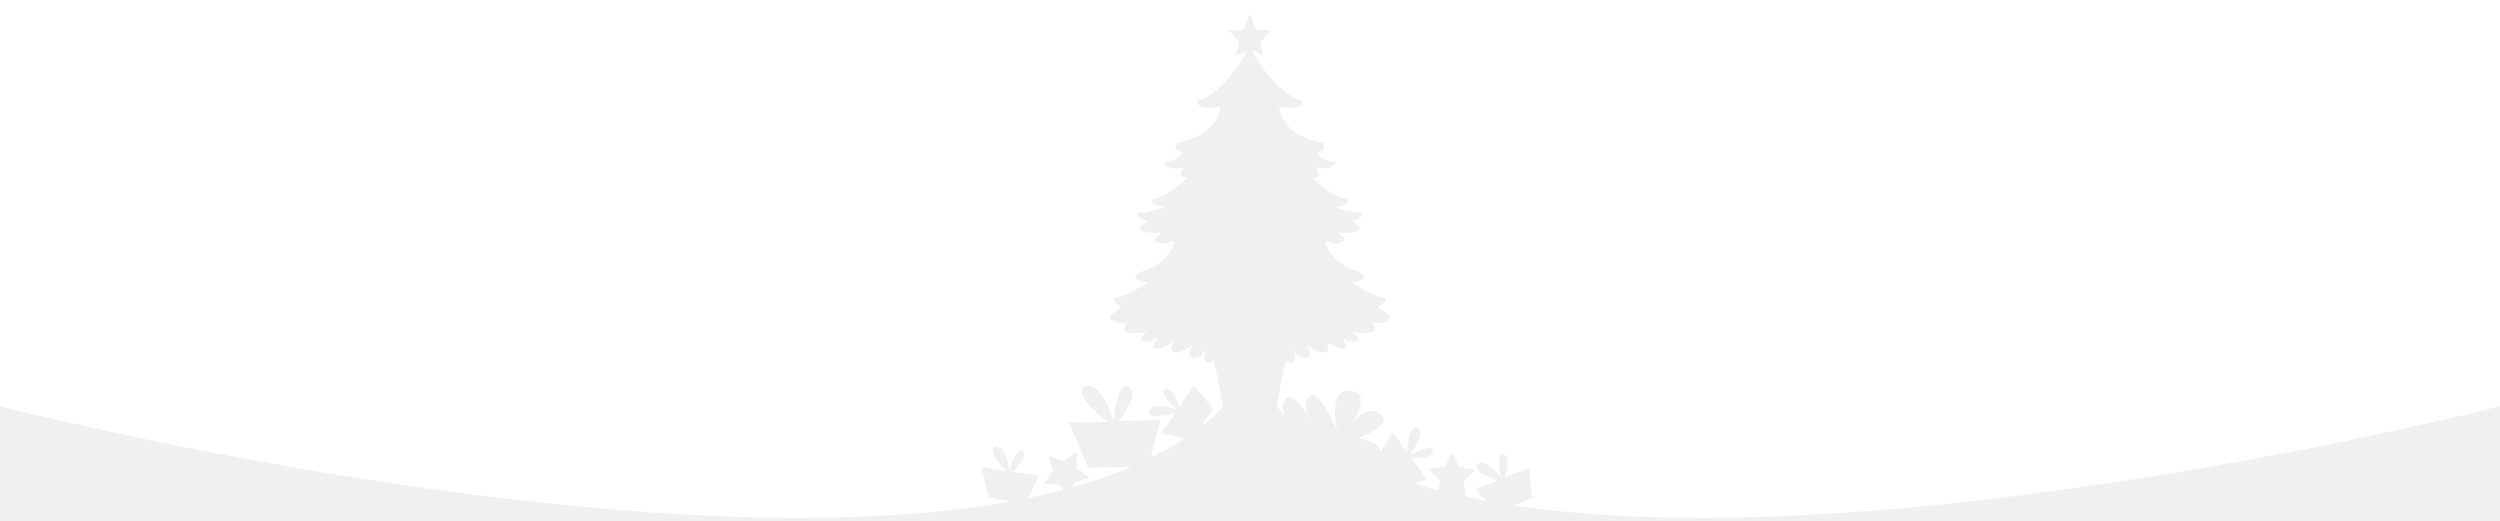
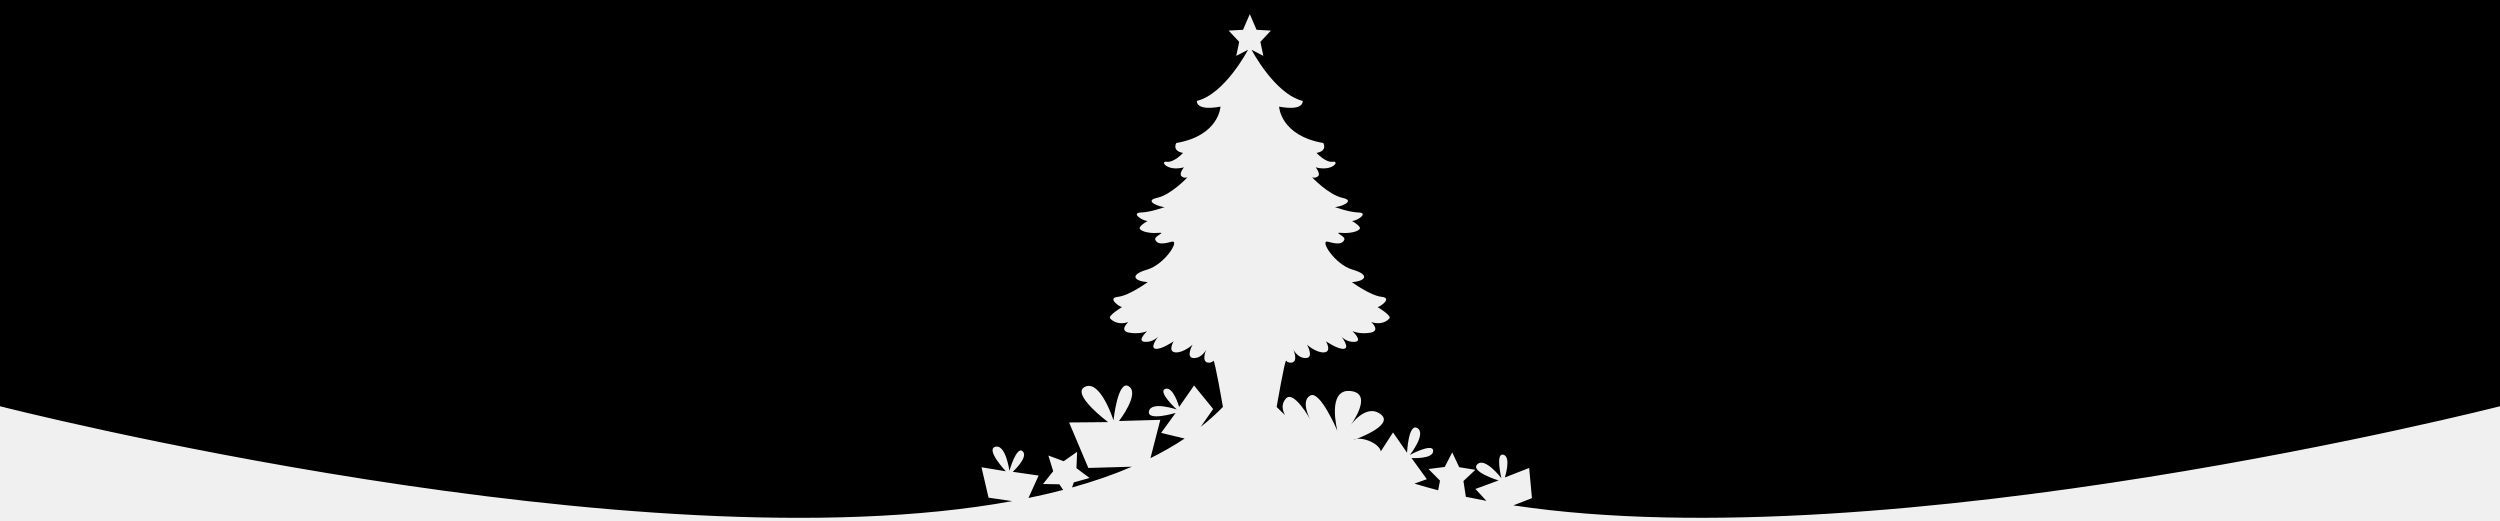
- <svg xmlns="http://www.w3.org/2000/svg" viewBox="0 0 720 150" fill="none" preserveAspectRatio="xMidYMax slice">
-   <g clip-path="url(#clip0_113_69)">
-     <path class="elementor-shape-fill" d="M414.18 141.2C411.86 140.6 409.59 139.96 407.37 139.28L410.93 138.01L406.52 131.91C406.52 131.91 412.76 132.31 412.75 129.86C412.74 127.41 406.05 131.02 406.05 131.02C406.05 131.02 410.85 124.92 408.23 123.31C405.62 121.69 405.23 130.38 405.23 130.38L401.19 124.54L397.68 129.98C397.13 127.48 391.64 125.45 389.73 126.76C389.73 126.76 401.95 122.55 397.62 119.29C393.29 116.03 388.8 122.7 388.8 122.7C388.8 122.7 395.89 113.33 388.94 112.61C381.99 111.9 385.17 124.1 385.17 124.1C385.17 124.1 380.19 112.27 377.32 113.92C374.46 115.57 377.33 120.76 377.33 120.76C377.33 120.76 372.58 112.19 370.31 114.81C368.78 116.57 369.49 118.5 370.11 119.56C369.27 118.79 368.47 118 367.68 117.2C367.68 117.2 370.05 103.34 370.43 103.89C370.8 104.44 371.63 104.46 371.63 104.46C374.18 104.51 372.48 100.67 372.48 100.67C372.48 100.67 373.73 103.22 376.12 103.12C378.52 103.02 376.42 99.28 376.42 99.28C376.42 99.28 379.17 101.73 381.41 101.48C383.65 101.23 381.86 98.29 381.86 98.29C381.86 98.29 385.5 100.79 387.15 100.44C388.8 100.09 386.3 96.9 386.3 96.9C386.3 96.9 387.75 98.65 390.19 98.45C392.63 98.25 389.49 95.36 389.49 95.36C389.49 95.36 391.64 96.36 394.68 95.81C397.72 95.26 394.93 92.77 394.93 92.77C397.78 93.67 399.52 92.47 400.17 91.67C400.82 90.87 396.73 88.43 396.73 88.43C397.28 88.48 401.22 85.83 397.93 85.49C394.64 85.14 389.34 81.25 389.34 81.25C393.23 81 394.73 79.15 389.54 77.66C384.35 76.16 379.86 68.88 382.5 69.62C385.15 70.37 386.54 70.32 387.14 69.12C387.74 67.92 383.55 66.82 386.44 67.07C389.34 67.32 392.18 66.37 391.58 65.42C390.98 64.47 389.38 63.67 389.38 63.67C391.33 63.42 394.07 61.27 391.28 61.2C388.48 61.13 384.44 59.63 384.44 59.63C385.74 59.68 390.73 57.88 386.64 56.98C382.55 56.08 377.86 51.04 377.86 51.04C377.86 51.04 378.66 51.49 379.56 50.79C380.46 50.09 378.91 48.19 378.91 48.19C383.8 49.49 385.95 46.29 383.85 46.59C381.75 46.89 379.16 44.04 379.16 44.04C382.45 43.44 381.11 41.19 381.11 41.19C368.73 39.04 368.38 30.71 368.38 30.71C375.72 32.06 375.17 29.06 375.17 29.06C367.08 27.06 360.45 14.34 360.45 14.34L363.84 16.09L362.99 12.05L366.03 8.81L361.89 8.58L359.94 4.07L357.99 8.58L353.85 8.81L356.89 12.05L356.04 16.09L359.43 14.34C359.43 14.34 352.79 27.07 344.71 29.06C344.71 29.06 344.16 32.05 351.5 30.71C351.5 30.71 351.15 39.05 338.77 41.19C338.77 41.19 337.42 43.44 340.72 44.04C340.72 44.04 338.12 46.89 336.03 46.59C333.93 46.29 336.08 49.49 340.97 48.19C340.97 48.19 339.42 50.09 340.32 50.79C341.22 51.49 342.02 51.04 342.02 51.04C342.02 51.04 337.33 56.08 333.24 56.98C329.15 57.88 334.14 59.68 335.44 59.63C335.44 59.63 331.4 61.13 328.6 61.2C325.8 61.27 328.55 63.42 330.5 63.67C330.5 63.67 328.9 64.47 328.3 65.42C327.7 66.37 330.55 67.32 333.44 67.07C336.34 66.82 332.14 67.92 332.74 69.12C333.34 70.32 334.74 70.37 337.38 69.62C340.03 68.87 335.53 76.16 330.34 77.66C325.15 79.16 326.65 81 330.54 81.25C330.54 81.25 325.25 85.14 321.95 85.49C318.66 85.84 322.6 88.48 323.15 88.43C323.15 88.43 319.06 90.88 319.71 91.67C320.36 92.47 322.11 93.67 324.95 92.77C324.95 92.77 322.15 95.27 325.2 95.81C328.24 96.36 330.39 95.36 330.39 95.36C330.39 95.36 327.25 98.26 329.69 98.45C332.13 98.64 333.58 96.9 333.58 96.9C333.58 96.9 331.08 100.09 332.73 100.44C334.38 100.79 338.02 98.29 338.02 98.29C338.02 98.29 336.22 101.23 338.47 101.48C340.72 101.73 343.46 99.28 343.46 99.28C343.46 99.28 341.36 103.02 343.76 103.12C346.16 103.22 347.4 100.67 347.4 100.67C347.4 100.67 345.7 104.51 348.25 104.46C348.25 104.46 349.07 104.44 349.45 103.89C349.82 103.34 352.2 117.2 352.2 117.2C350.23 119.22 348.1 121.13 345.81 122.93L349.39 117.79L343.89 111.02L339.59 117.2C339.59 117.2 337.9 111.18 335.6 112C333.3 112.82 338.91 117.94 338.91 117.94C338.91 117.94 331.57 115.42 330.91 118.43C330.25 121.43 338.58 118.92 338.58 118.92L334.4 124.67L341.17 126.3C338.11 128.34 334.82 130.22 331.33 131.95L334.17 120.91L322.27 121.25C322.27 121.25 328.34 113.44 325.13 111.28C321.92 109.12 320.69 121.07 320.69 121.07C320.69 121.07 316.98 109.38 312.55 111.36C308.12 113.34 319.13 121.57 319.13 121.57L307.9 121.67L313.44 134.77L326 134.41C320.64 136.71 314.87 138.7 308.75 140.4L309.25 138.93L313.79 137.66L310.02 134.83L310.21 130.12L306.35 132.83L301.93 131.19L303.32 135.7L300.39 139.4L305.1 139.47L306.18 141.1C302.94 141.95 299.61 142.72 296.2 143.42L299.12 136.96L291.67 135.88C291.67 135.88 296.3 131.67 294.54 129.98C292.78 128.29 290.71 135.6 290.71 135.6C290.71 135.6 289.67 127.91 286.69 128.66C283.71 129.41 289.68 135.73 289.68 135.73L282.67 134.57L284.7 143.33L291.52 144.32C183.83 164.01 0 117 0 117V0H720V117C720 117 544.41 161.89 435.85 145.55L441.2 143.46L440.4 134.77L433.39 137.51C433.39 137.51 435.34 131.56 432.97 130.96C430.6 130.36 432.41 137.74 432.41 137.74C432.41 137.74 427.71 131.57 425.49 133.69C423.27 135.82 431.59 138.37 431.59 138.37L424.92 140.82L428.08 144.25C426.08 143.88 424.11 143.49 422.17 143.08L421.47 138.54L424.9 135.31L420.25 134.55L418.24 130.29L416.08 134.48L411.4 135.08L414.72 138.43L414.19 141.21" fill="white" />
-   </g>
-   <defs>
-     <clipPath id="clip0_113_69">
-       <rect width="720" height="149.14" fill="white" />
-     </clipPath>
-   </defs>
+ <svg xmlns="http://www.w3.org/2000/svg" viewBox="0 0 720 150" preserveAspectRatio="xMidYMax slice">
+   <path class="elementor-shape-fill" d="M414.18 141.2C411.86 140.6 409.59 139.96 407.37 139.28L410.93 138.01L406.52 131.91C406.52 131.91 412.76 132.31 412.75 129.86C412.74 127.41 406.05 131.02 406.05 131.02C406.05 131.02 410.85 124.92 408.23 123.31C405.62 121.69 405.23 130.38 405.23 130.38L401.19 124.54L397.68 129.98C397.13 127.48 391.64 125.45 389.73 126.76C389.73 126.76 401.95 122.55 397.62 119.29C393.29 116.03 388.8 122.7 388.8 122.7C388.8 122.7 395.89 113.33 388.94 112.61C381.99 111.9 385.17 124.1 385.17 124.1C385.17 124.1 380.19 112.27 377.32 113.92C374.46 115.57 377.33 120.76 377.33 120.76C377.33 120.76 372.58 112.19 370.31 114.81C368.78 116.57 369.49 118.5 370.11 119.56C369.27 118.79 368.47 118 367.68 117.2C367.68 117.2 370.05 103.34 370.43 103.89C370.8 104.44 371.63 104.46 371.63 104.46C374.18 104.51 372.48 100.67 372.48 100.67C372.48 100.67 373.73 103.22 376.12 103.12C378.52 103.02 376.42 99.28 376.42 99.28C376.42 99.28 379.17 101.73 381.41 101.48C383.65 101.23 381.86 98.29 381.86 98.29C381.86 98.29 385.5 100.79 387.15 100.44C388.8 100.09 386.3 96.9 386.3 96.9C386.3 96.9 387.75 98.65 390.19 98.45C392.63 98.25 389.49 95.36 389.49 95.36C389.49 95.36 391.64 96.36 394.68 95.81C397.72 95.26 394.93 92.77 394.93 92.77C397.78 93.67 399.52 92.47 400.17 91.67C400.82 90.87 396.73 88.43 396.73 88.43C397.28 88.48 401.22 85.83 397.93 85.49C394.64 85.14 389.34 81.25 389.34 81.25C393.23 81 394.73 79.15 389.54 77.66C384.35 76.16 379.86 68.88 382.5 69.62C385.15 70.37 386.54 70.32 387.14 69.12C387.74 67.92 383.55 66.82 386.44 67.07C389.34 67.32 392.18 66.37 391.58 65.42C390.98 64.47 389.38 63.67 389.38 63.67C391.33 63.42 394.07 61.27 391.28 61.2C388.48 61.13 384.44 59.63 384.44 59.63C385.74 59.68 390.73 57.88 386.64 56.98C382.55 56.08 377.86 51.04 377.86 51.04C377.86 51.04 378.66 51.49 379.56 50.79C380.46 50.09 378.91 48.19 378.91 48.19C383.8 49.49 385.95 46.29 383.85 46.59C381.75 46.89 379.16 44.04 379.16 44.04C382.45 43.44 381.11 41.19 381.11 41.19C368.73 39.04 368.38 30.71 368.38 30.71C375.72 32.06 375.17 29.06 375.17 29.06C367.08 27.06 360.45 14.34 360.45 14.34L363.84 16.09L362.99 12.05L366.03 8.81L361.89 8.58L359.94 4.07L357.99 8.58L353.85 8.81L356.89 12.05L356.04 16.09L359.43 14.34C359.43 14.34 352.79 27.07 344.71 29.06C344.71 29.06 344.16 32.05 351.5 30.71C351.5 30.71 351.15 39.05 338.77 41.19C338.77 41.19 337.42 43.44 340.72 44.04C340.72 44.04 338.12 46.89 336.03 46.59C333.93 46.29 336.08 49.49 340.97 48.19C340.97 48.19 339.42 50.09 340.32 50.79C341.22 51.49 342.02 51.04 342.02 51.04C342.02 51.04 337.33 56.08 333.24 56.98C329.15 57.88 334.14 59.68 335.44 59.63C335.44 59.63 331.4 61.13 328.6 61.2C325.8 61.27 328.55 63.42 330.5 63.67C330.5 63.67 328.9 64.47 328.3 65.42C327.7 66.37 330.55 67.32 333.44 67.07C336.34 66.82 332.14 67.92 332.74 69.12C333.34 70.32 334.74 70.37 337.38 69.62C340.03 68.87 335.53 76.16 330.34 77.66C325.15 79.16 326.65 81 330.54 81.25C330.54 81.25 325.25 85.14 321.95 85.49C318.66 85.84 322.6 88.48 323.15 88.43C323.15 88.43 319.06 90.88 319.71 91.67C320.36 92.47 322.11 93.67 324.95 92.77C324.95 92.77 322.15 95.27 325.2 95.81C328.24 96.36 330.39 95.36 330.39 95.36C330.39 95.36 327.25 98.26 329.69 98.45C332.13 98.64 333.58 96.9 333.58 96.9C333.58 96.9 331.08 100.09 332.73 100.44C334.38 100.79 338.02 98.29 338.02 98.29C338.02 98.29 336.22 101.23 338.47 101.48C340.72 101.73 343.46 99.28 343.46 99.28C343.46 99.28 341.36 103.02 343.76 103.12C346.16 103.22 347.4 100.67 347.4 100.67C347.4 100.67 345.7 104.51 348.25 104.46C348.25 104.46 349.07 104.44 349.45 103.89C349.82 103.34 352.2 117.2 352.2 117.2C350.23 119.22 348.1 121.13 345.81 122.93L349.39 117.79L343.89 111.02L339.59 117.2C339.59 117.2 337.9 111.18 335.6 112C333.3 112.82 338.91 117.94 338.91 117.94C338.91 117.94 331.57 115.42 330.91 118.43C330.25 121.43 338.58 118.92 338.58 118.92L334.4 124.67L341.17 126.3C338.11 128.34 334.82 130.22 331.33 131.95L334.17 120.91L322.27 121.25C322.27 121.25 328.34 113.44 325.13 111.28C321.92 109.12 320.69 121.07 320.69 121.07C320.69 121.07 316.98 109.38 312.55 111.36C308.12 113.34 319.13 121.57 319.13 121.57L307.9 121.67L313.44 134.77L326 134.41C320.64 136.71 314.87 138.7 308.75 140.4L309.25 138.93L313.79 137.66L310.02 134.83L310.21 130.12L306.35 132.83L301.93 131.19L303.32 135.7L300.39 139.4L305.1 139.47L306.18 141.1C302.94 141.95 299.61 142.72 296.2 143.42L299.12 136.96L291.67 135.88C291.67 135.88 296.3 131.67 294.54 129.98C292.78 128.29 290.71 135.6 290.71 135.6C290.71 135.6 289.67 127.91 286.69 128.66C283.71 129.41 289.68 135.73 289.68 135.73L282.67 134.57L284.7 143.33L291.52 144.32C183.83 164.01 0 117 0 117V0H720V117C720 117 544.41 161.89 435.85 145.55L441.2 143.46L440.4 134.77L433.39 137.51C433.39 137.51 435.34 131.56 432.97 130.96C430.6 130.36 432.41 137.74 432.41 137.74C432.41 137.74 427.71 131.57 425.49 133.69C423.27 135.82 431.59 138.37 431.59 138.37L424.92 140.82L428.08 144.25C426.08 143.88 424.11 143.49 422.17 143.08L421.47 138.54L424.9 135.31L420.25 134.55L418.24 130.29L416.08 134.48L411.4 135.08L414.72 138.43L414.19 141.21" />
</svg>
